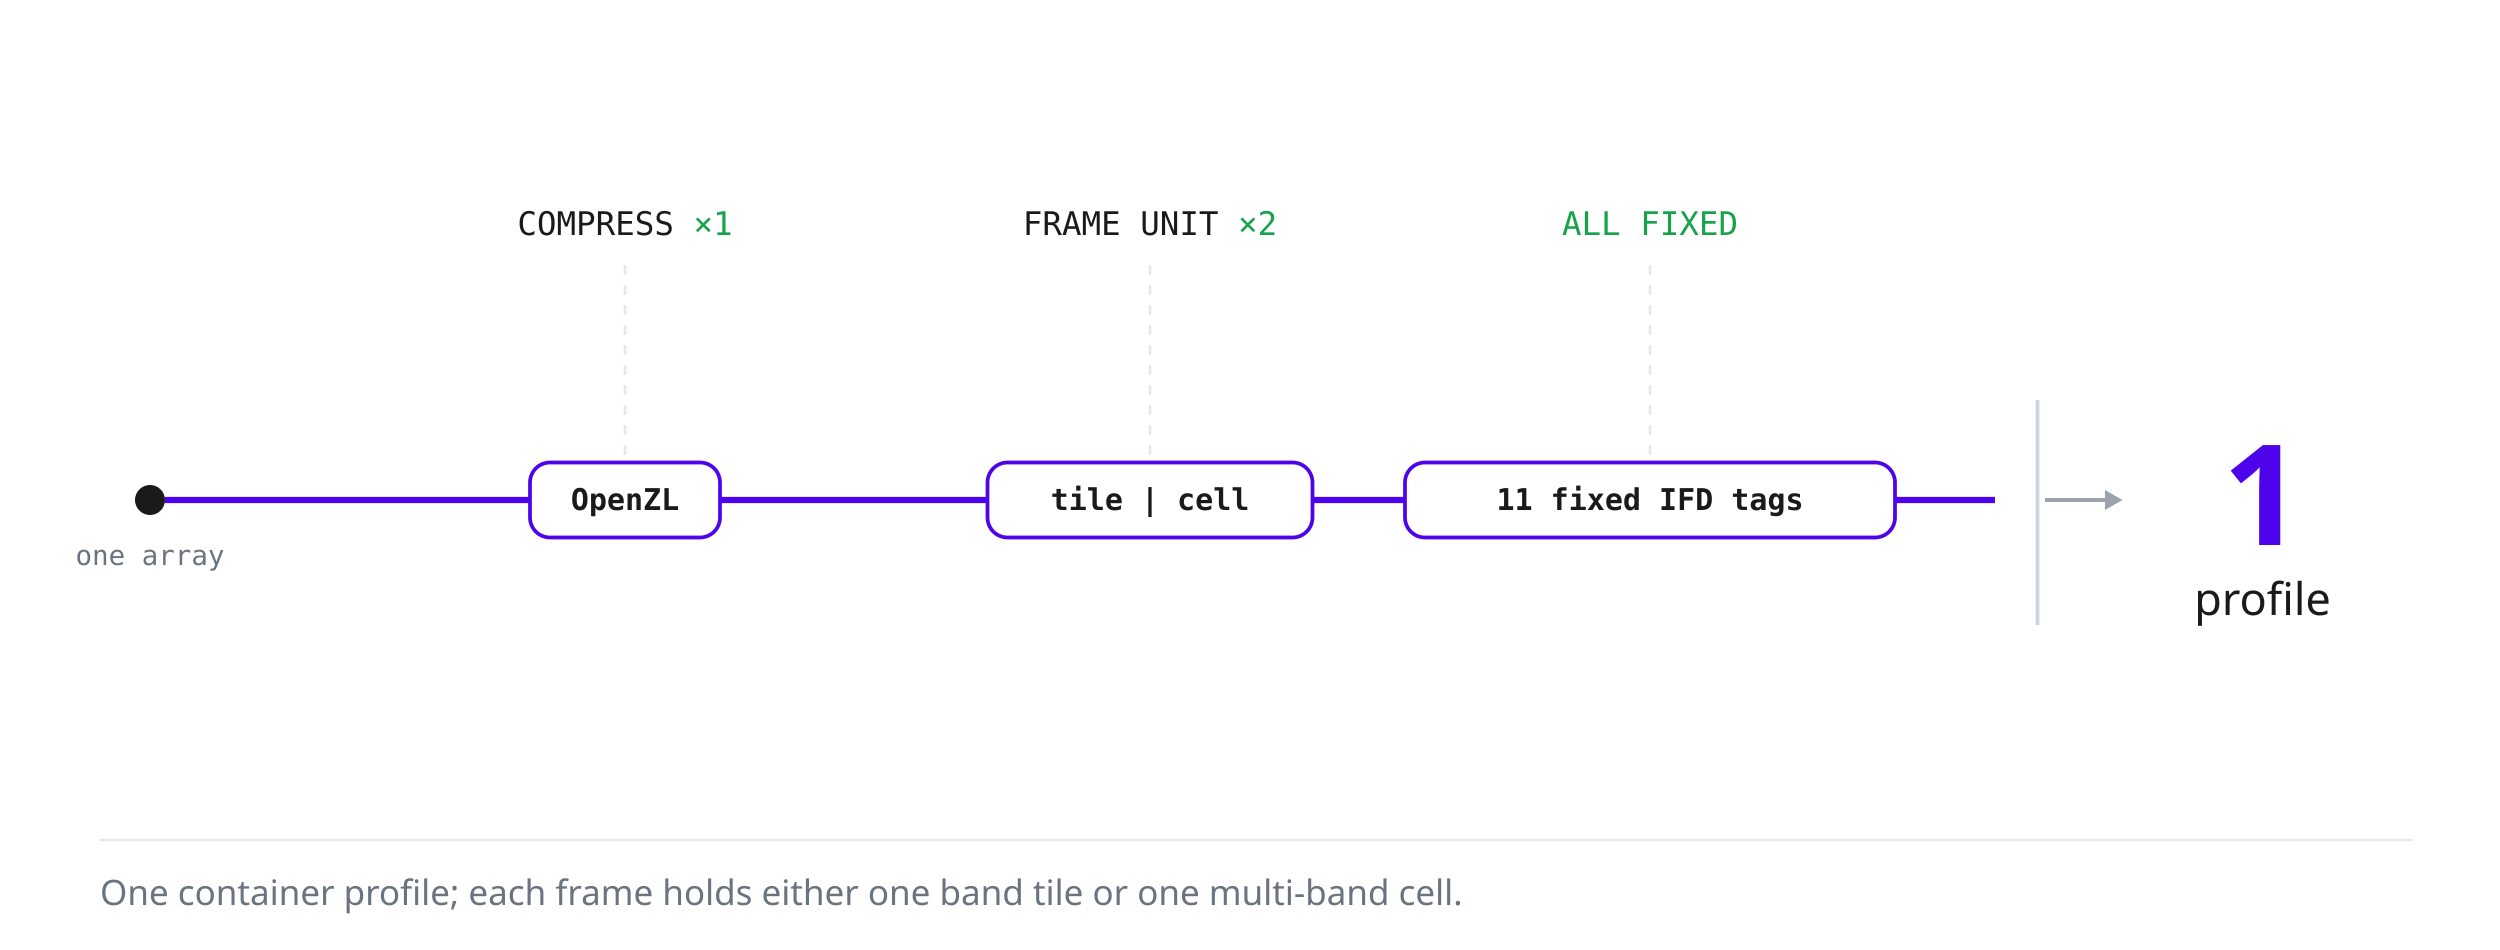
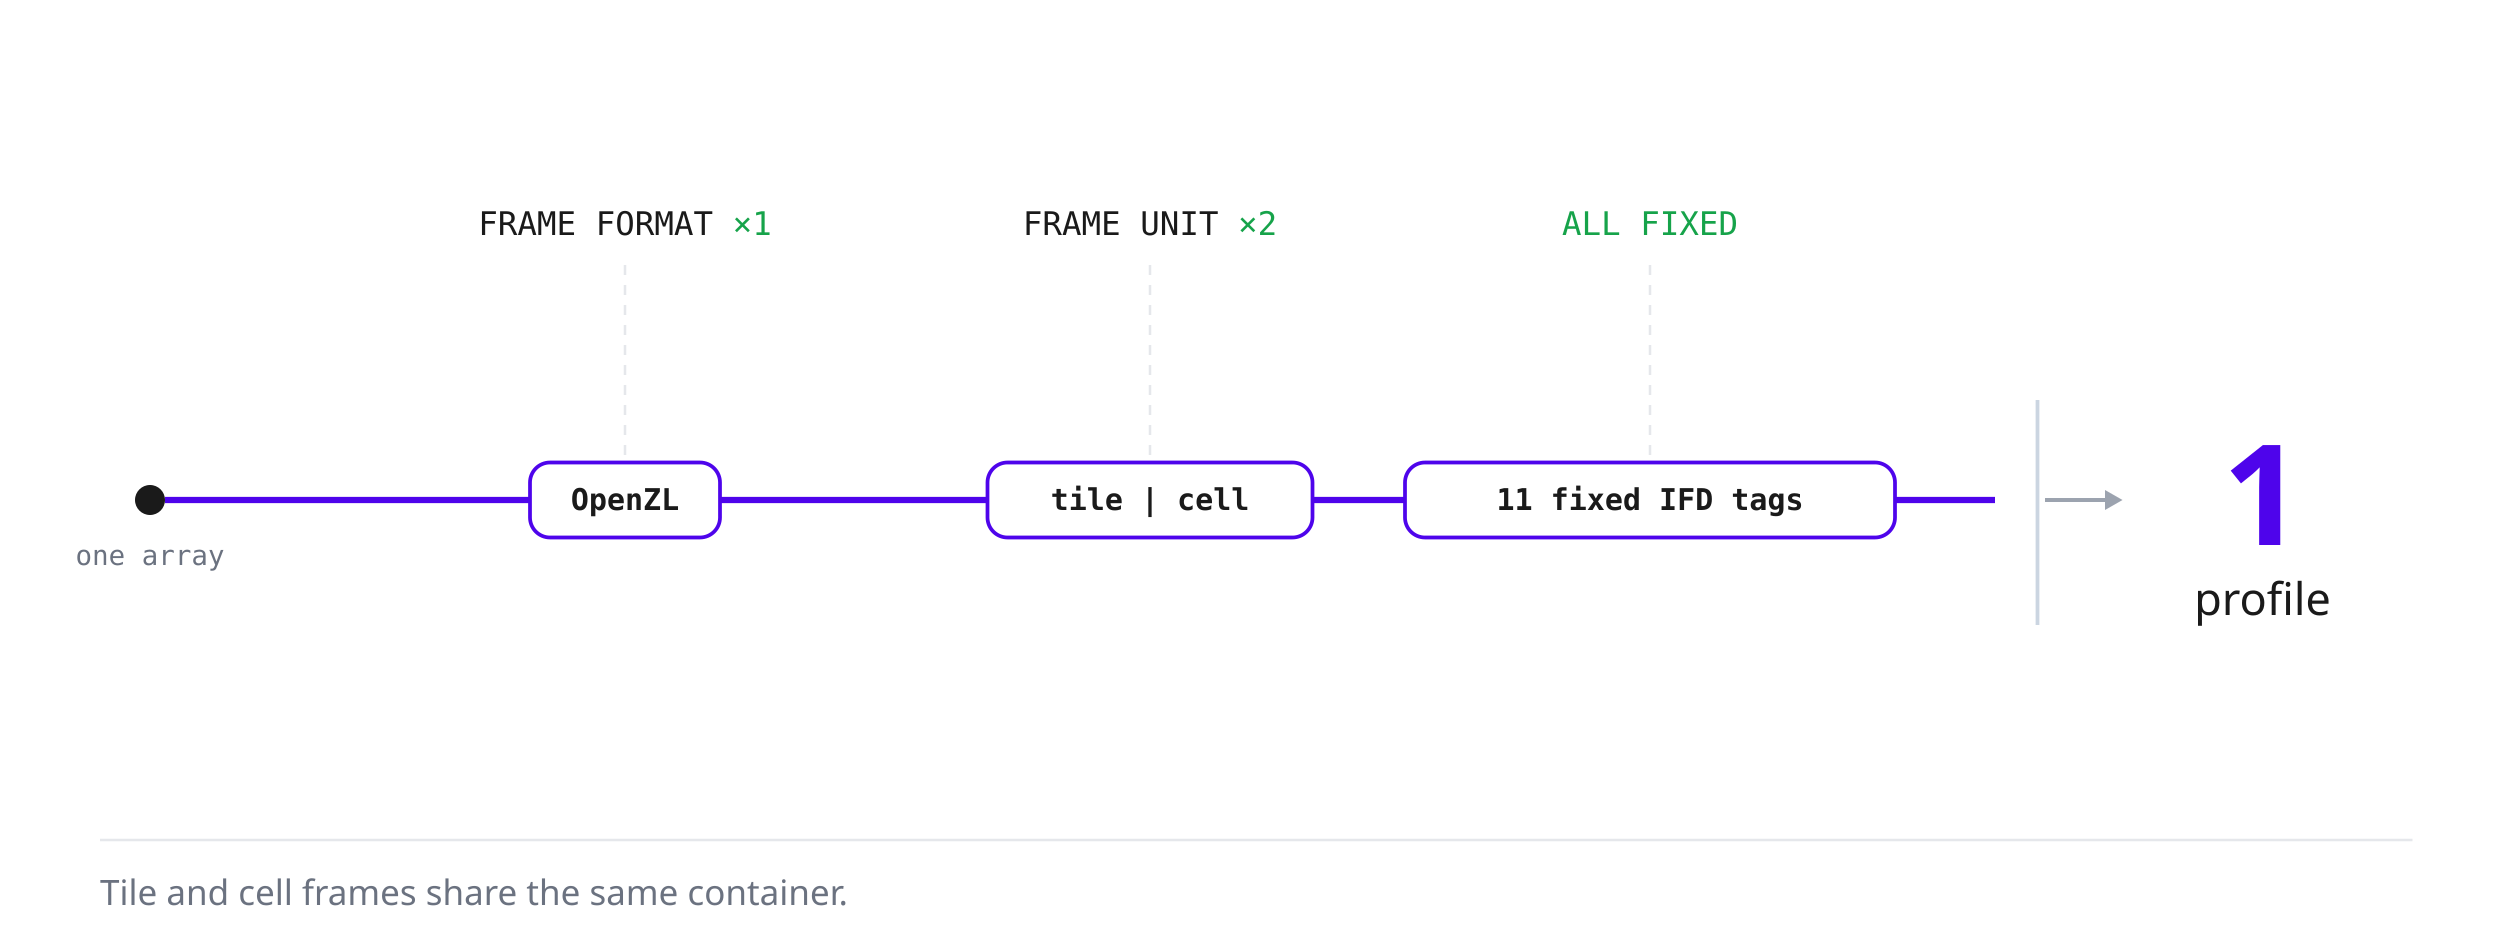
- <svg xmlns="http://www.w3.org/2000/svg" width="1000" height="380" viewBox="0 0 1000 380" role="img" aria-label="rumi uses one fixed BigTIFF-derived container profile with tile or cell frames stored in frame-index order">
+ <svg xmlns="http://www.w3.org/2000/svg" width="1000" height="380" viewBox="0 0 1000 380" role="img" aria-label="rumi has one container profile with tile and cell frame units.">
  <style>
.mono{font-family:'Cascadia Code','Fira Code','Consolas',monospace;}
.sans{font-family:'League Spartan','Futura','Century Gothic',system-ui,sans-serif;}
</style>
  <rect width="1000" height="380" fill="#FFFFFF" />
-   <text class="mono" x="250" y="94" text-anchor="middle" font-size="13" fill="#1A1A1A">COMPRESS <tspan fill="#16A34A">×1</tspan>
+   <text class="mono" x="250" y="94" text-anchor="middle" font-size="13" fill="#1A1A1A">FRAME FORMAT <tspan fill="#16A34A">×1</tspan>
  </text>
  <text class="mono" x="460" y="94" text-anchor="middle" font-size="13" fill="#1A1A1A">FRAME UNIT <tspan fill="#16A34A">×2</tspan>
  </text>
  <text class="mono" x="660" y="94" text-anchor="middle" font-size="13" fill="#16A34A">ALL FIXED</text>
  <line x1="250" y1="106" x2="250" y2="182" stroke="#E5E7EB" stroke-width="1" stroke-dasharray="4 4" />
  <line x1="460" y1="106" x2="460" y2="182" stroke="#E5E7EB" stroke-width="1" stroke-dasharray="4 4" />
  <line x1="660" y1="106" x2="660" y2="182" stroke="#E5E7EB" stroke-width="1" stroke-dasharray="4 4" />
  <circle cx="60" cy="200" r="6" fill="#1A1A1A" />
  <text class="mono" x="60" y="226" text-anchor="middle" font-size="11" fill="#6B7280">one array</text>
  <line x1="66" y1="200" x2="798" y2="200" stroke="#4E04EB" stroke-width="2.5" />
  <rect x="212" y="185" width="76" height="30" rx="8" fill="#FFFFFF" stroke="#4E04EB" stroke-width="1.5" />
  <text class="mono" x="250" y="204" text-anchor="middle" font-size="12" font-weight="700" fill="#1A1A1A">OpenZL</text>
  <rect x="395" y="185" width="130" height="30" rx="8" fill="#FFFFFF" stroke="#4E04EB" stroke-width="1.5" />
  <text class="mono" x="460" y="204" text-anchor="middle" font-size="12" font-weight="700" fill="#1A1A1A">tile | cell</text>
  <rect x="562" y="185" width="196" height="30" rx="8" fill="#FFFFFF" stroke="#4E04EB" stroke-width="1.5" />
  <text class="mono" x="660" y="204" text-anchor="middle" font-size="12" font-weight="700" fill="#1A1A1A">11 fixed IFD tags</text>
  <line x1="815" y1="160" x2="815" y2="250" stroke="#CBD5E1" stroke-width="1.5" />
  <line x1="818" y1="200" x2="842" y2="200" stroke="#9CA3AF" stroke-width="1.6" />
  <path d="M849 200 L842 204 L842 196 Z" fill="#9CA3AF" />
  <text class="sans" x="905" y="218" text-anchor="middle" font-size="56" font-weight="700" fill="#4E04EB">1</text>
  <text class="sans" x="905" y="246" text-anchor="middle" font-size="18" fill="#1A1A1A">profile</text>
  <line x1="40" y1="336" x2="965" y2="336" stroke="#E5E7EB" stroke-width="1" />
-   <text class="sans" x="40" y="362" font-size="14" fill="#6B7280">One container profile; each frame holds either one band tile or one multi-band cell.</text>
+   <text class="sans" x="40" y="362" font-size="14" fill="#6B7280">Tile and cell frames share the same container.</text>
</svg>
